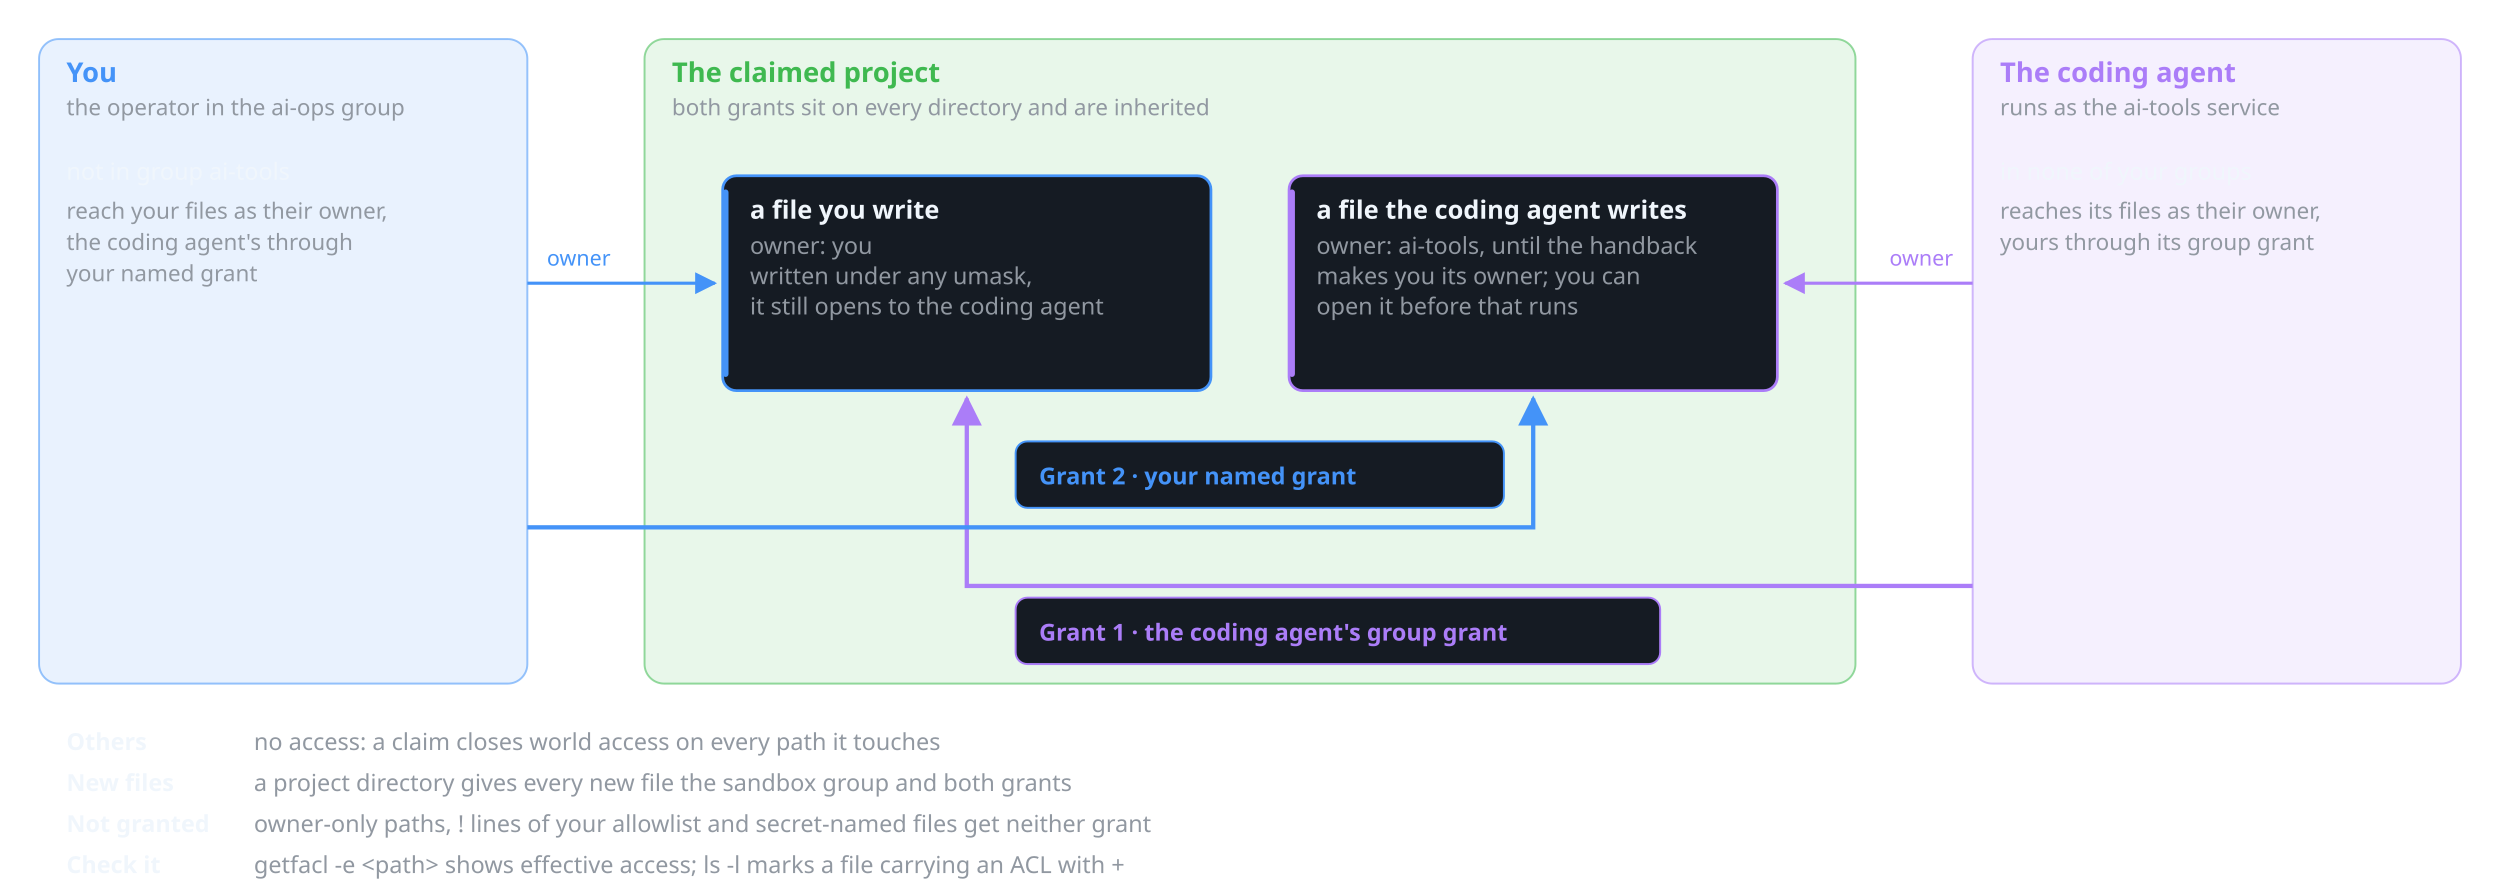
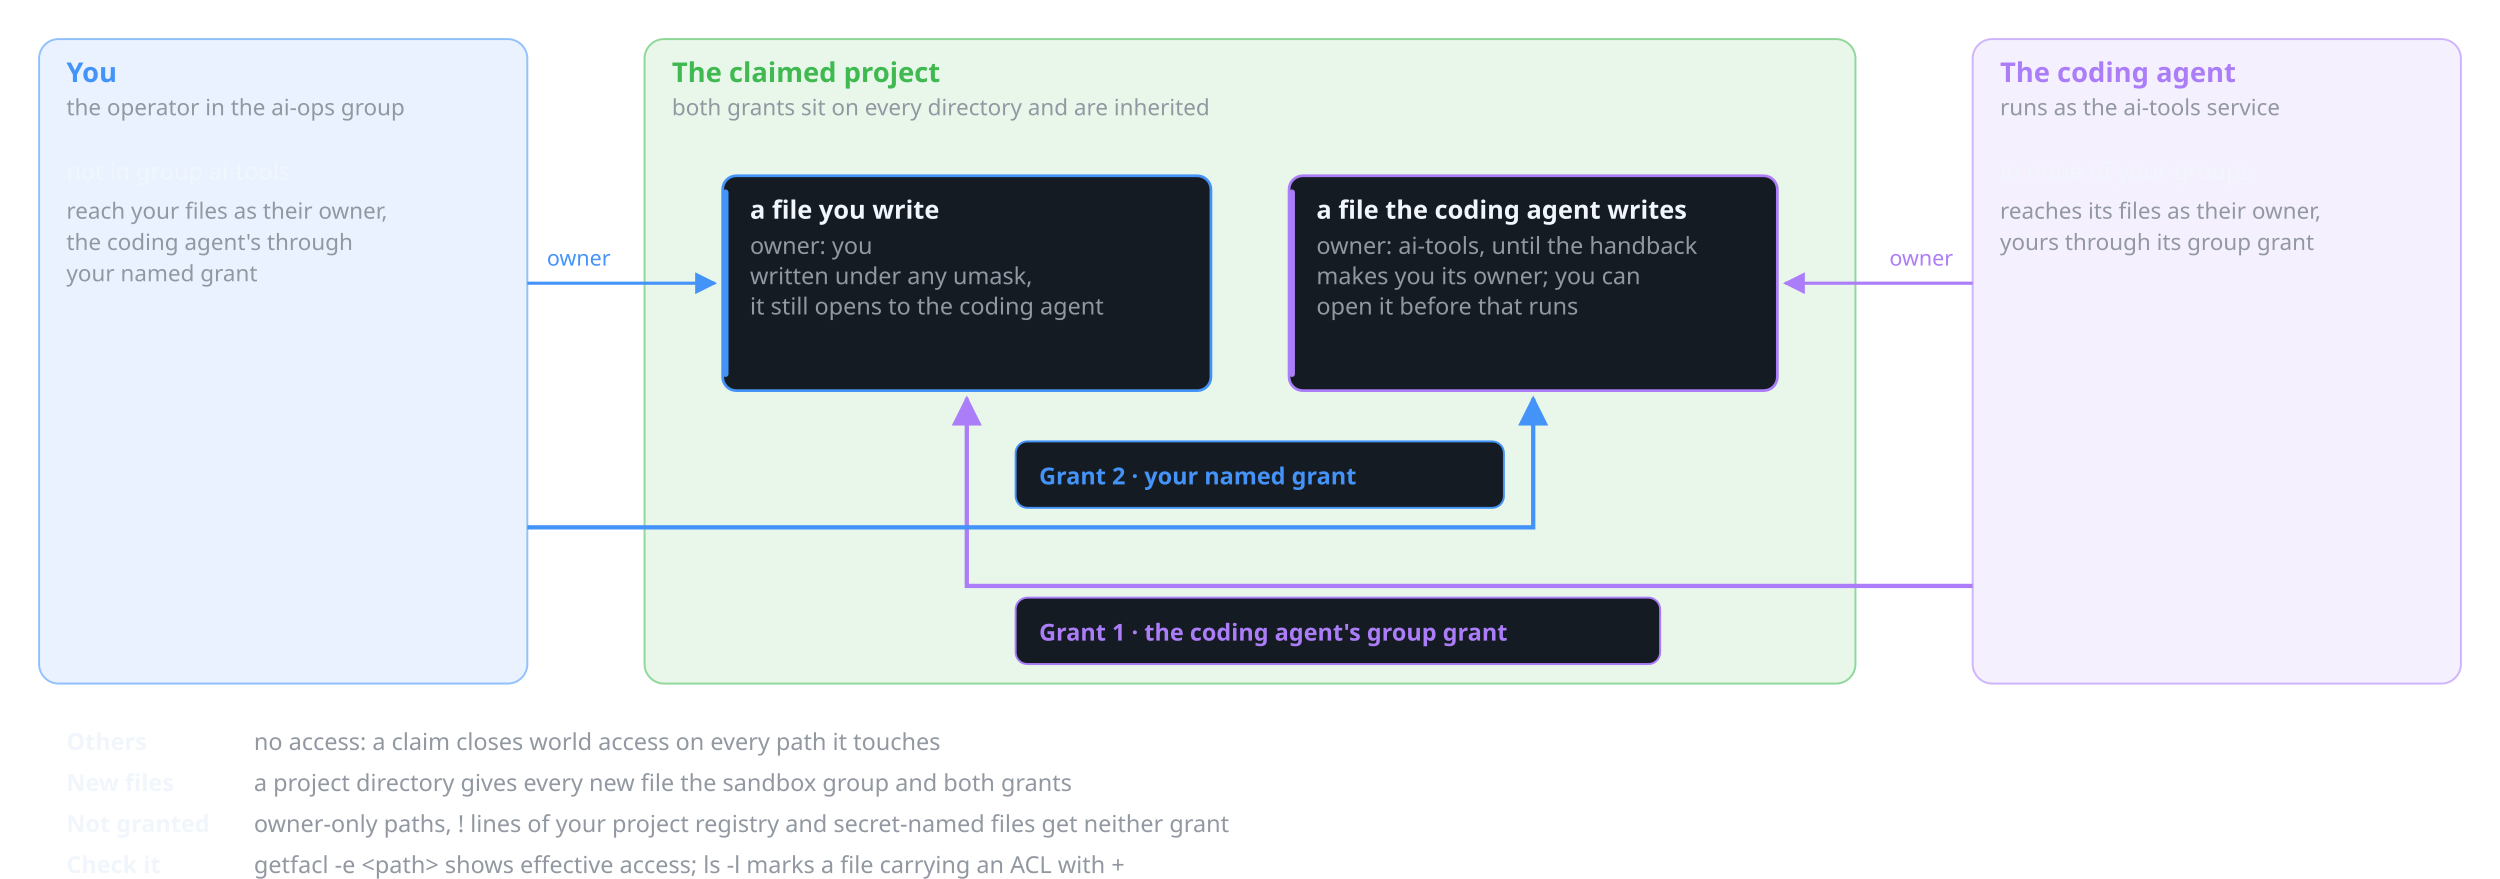
<svg xmlns="http://www.w3.org/2000/svg" viewBox="0 0 1280 450" width="1280" height="450" role="img" aria-labelledby="title desc" xml:space="preserve">
  <defs>
    <marker id="arrow-line" viewBox="0 0 10 10" refX="9" refY="5" markerWidth="7" markerHeight="7" orient="auto-start-reverse">
      <path d="M0 0 L10 5 L0 10 z" fill="#9198a1" />
    </marker>
    <marker id="arrow-egress" viewBox="0 0 10 10" refX="9" refY="5" markerWidth="7" markerHeight="7" orient="auto-start-reverse">
      <path d="M0 0 L10 5 L0 10 z" fill="#f85149" />
    </marker>
    <marker id="arrow-fg" viewBox="0 0 10 10" refX="9" refY="5" markerWidth="7" markerHeight="7" orient="auto-start-reverse">
      <path d="M0 0 L10 5 L0 10 z" fill="#f0f6fc" />
    </marker>
    <marker id="arrow-muted" viewBox="0 0 10 10" refX="9" refY="5" markerWidth="7" markerHeight="7" orient="auto-start-reverse">
      <path d="M0 0 L10 5 L0 10 z" fill="#9198a1" />
    </marker>
    <marker id="arrow-operator" viewBox="0 0 10 10" refX="9" refY="5" markerWidth="7" markerHeight="7" orient="auto-start-reverse">
      <path d="M0 0 L10 5 L0 10 z" fill="#4493f8" />
    </marker>
    <marker id="arrow-sandbox" viewBox="0 0 10 10" refX="9" refY="5" markerWidth="7" markerHeight="7" orient="auto-start-reverse">
      <path d="M0 0 L10 5 L0 10 z" fill="#ab7df8" />
    </marker>
    <marker id="arrow-root" viewBox="0 0 10 10" refX="9" refY="5" markerWidth="7" markerHeight="7" orient="auto-start-reverse">
      <path d="M0 0 L10 5 L0 10 z" fill="#f0883e" />
    </marker>
    <marker id="arrow-project" viewBox="0 0 10 10" refX="9" refY="5" markerWidth="7" markerHeight="7" orient="auto-start-reverse">
      <path d="M0 0 L10 5 L0 10 z" fill="#3fb950" />
    </marker>
  </defs>
  <rect x="20" y="20" width="250" height="330" rx="10" fill="#4493f8" fill-opacity="0.12" stroke="#4493f8" stroke-opacity="0.55" />
  <text x="34" y="42" font-family="-apple-system, BlinkMacSystemFont, 'Segoe UI', 'Noto Sans', Helvetica, Arial, sans-serif" font-size="14" font-weight="600" fill="#4493f8">You</text>
  <text x="34" y="59" font-family="-apple-system, BlinkMacSystemFont, 'Segoe UI', 'Noto Sans', Helvetica, Arial, sans-serif" font-size="11.5" fill="#9198a1">the operator in the ai-ops group</text>
  <text x="34" y="92" text-anchor="start" font-family="-apple-system, BlinkMacSystemFont, 'Segoe UI', 'Noto Sans', Helvetica, Arial, sans-serif" font-size="12" font-weight="400" fill="#f0f6fc">not in group ai-tools</text>
  <text x="34" y="112" text-anchor="start" font-family="-apple-system, BlinkMacSystemFont, 'Segoe UI', 'Noto Sans', Helvetica, Arial, sans-serif" font-size="11.5" font-weight="400" fill="#9198a1">reach your files as their owner,</text>
  <text x="34" y="128" text-anchor="start" font-family="-apple-system, BlinkMacSystemFont, 'Segoe UI', 'Noto Sans', Helvetica, Arial, sans-serif" font-size="11.5" font-weight="400" fill="#9198a1">the coding agent's through</text>
  <text x="34" y="144" text-anchor="start" font-family="-apple-system, BlinkMacSystemFont, 'Segoe UI', 'Noto Sans', Helvetica, Arial, sans-serif" font-size="11.5" font-weight="400" fill="#9198a1">your named grant</text>
  <rect x="1010" y="20" width="250" height="330" rx="10" fill="#ab7df8" fill-opacity="0.12" stroke="#ab7df8" stroke-opacity="0.55" />
  <text x="1024" y="42" font-family="-apple-system, BlinkMacSystemFont, 'Segoe UI', 'Noto Sans', Helvetica, Arial, sans-serif" font-size="14" font-weight="600" fill="#ab7df8">The coding agent</text>
  <text x="1024" y="59" font-family="-apple-system, BlinkMacSystemFont, 'Segoe UI', 'Noto Sans', Helvetica, Arial, sans-serif" font-size="11.5" fill="#9198a1">runs as the ai-tools service</text>
  <text x="1024" y="92" text-anchor="start" font-family="-apple-system, BlinkMacSystemFont, 'Segoe UI', 'Noto Sans', Helvetica, Arial, sans-serif" font-size="12" font-weight="400" fill="#f0f6fc">in none of your groups</text>
  <text x="1024" y="112" text-anchor="start" font-family="-apple-system, BlinkMacSystemFont, 'Segoe UI', 'Noto Sans', Helvetica, Arial, sans-serif" font-size="11.5" font-weight="400" fill="#9198a1">reaches its files as their owner,</text>
  <text x="1024" y="128" text-anchor="start" font-family="-apple-system, BlinkMacSystemFont, 'Segoe UI', 'Noto Sans', Helvetica, Arial, sans-serif" font-size="11.5" font-weight="400" fill="#9198a1">yours through its group grant</text>
  <rect x="330" y="20" width="620" height="330" rx="10" fill="#3fb950" fill-opacity="0.12" stroke="#3fb950" stroke-opacity="0.55" />
  <text x="344" y="42" font-family="-apple-system, BlinkMacSystemFont, 'Segoe UI', 'Noto Sans', Helvetica, Arial, sans-serif" font-size="14" font-weight="600" fill="#3fb950">The claimed project</text>
  <text x="344" y="59" font-family="-apple-system, BlinkMacSystemFont, 'Segoe UI', 'Noto Sans', Helvetica, Arial, sans-serif" font-size="11.5" fill="#9198a1">both grants sit on every directory and are inherited</text>
  <rect x="370" y="90" width="250" height="110" rx="7" fill="#151b23" stroke="#4493f8" stroke-width="1.4" />
  <rect x="370" y="97" width="3" height="96" rx="1.5" fill="#4493f8" />
  <text x="384" y="112" font-family="-apple-system, BlinkMacSystemFont, 'Segoe UI', 'Noto Sans', Helvetica, Arial, sans-serif" font-size="13" font-weight="600" fill="#f0f6fc">a file you write</text>
  <text x="384" y="130.0" font-family="-apple-system, BlinkMacSystemFont, 'Segoe UI', 'Noto Sans', Helvetica, Arial, sans-serif" font-size="12" fill="#9198a1">owner: you</text>
  <text x="384" y="145.5" font-family="-apple-system, BlinkMacSystemFont, 'Segoe UI', 'Noto Sans', Helvetica, Arial, sans-serif" font-size="12" fill="#9198a1">written under any umask,</text>
  <text x="384" y="161.0" font-family="-apple-system, BlinkMacSystemFont, 'Segoe UI', 'Noto Sans', Helvetica, Arial, sans-serif" font-size="12" fill="#9198a1">it still opens to the coding agent</text>
  <rect x="660" y="90" width="250" height="110" rx="7" fill="#151b23" stroke="#ab7df8" stroke-width="1.4" />
  <rect x="660" y="97" width="3" height="96" rx="1.5" fill="#ab7df8" />
  <text x="674" y="112" font-family="-apple-system, BlinkMacSystemFont, 'Segoe UI', 'Noto Sans', Helvetica, Arial, sans-serif" font-size="13" font-weight="600" fill="#f0f6fc">a file the coding agent writes</text>
  <text x="674" y="130.0" font-family="-apple-system, BlinkMacSystemFont, 'Segoe UI', 'Noto Sans', Helvetica, Arial, sans-serif" font-size="12" fill="#9198a1">owner: ai-tools, until the handback</text>
  <text x="674" y="145.5" font-family="-apple-system, BlinkMacSystemFont, 'Segoe UI', 'Noto Sans', Helvetica, Arial, sans-serif" font-size="12" fill="#9198a1">makes you its owner; you can</text>
  <text x="674" y="161.0" font-family="-apple-system, BlinkMacSystemFont, 'Segoe UI', 'Noto Sans', Helvetica, Arial, sans-serif" font-size="12" fill="#9198a1">open it before that runs</text>
  <path d="M270 145 L366 145" fill="none" stroke="#4493f8" stroke-width="1.6" marker-end="url(#arrow-operator)" />
  <text x="280" y="136" text-anchor="start" font-family="-apple-system, BlinkMacSystemFont, 'Segoe UI', 'Noto Sans', Helvetica, Arial, sans-serif" font-size="11" font-weight="400" fill="#4493f8">owner</text>
  <path d="M1010 145 L914 145" fill="none" stroke="#ab7df8" stroke-width="1.6" marker-end="url(#arrow-sandbox)" />
  <text x="1000" y="136" text-anchor="end" font-family="-apple-system, BlinkMacSystemFont, 'Segoe UI', 'Noto Sans', Helvetica, Arial, sans-serif" font-size="11" font-weight="400" fill="#ab7df8">owner</text>
  <path d="M1010 300 L495 300 L495 204" fill="none" stroke="#ab7df8" stroke-width="2.2" marker-end="url(#arrow-sandbox)" />
  <path d="M270 270 L785 270 L785 204" fill="none" stroke="#4493f8" stroke-width="2.2" marker-end="url(#arrow-operator)" />
  <rect x="520" y="226" width="250" height="34" rx="6" fill="#151b23" stroke="#4493f8" />
  <rect x="520" y="306" width="330" height="34" rx="6" fill="#151b23" stroke="#ab7df8" />
  <text x="532" y="248" text-anchor="start" font-family="-apple-system, BlinkMacSystemFont, 'Segoe UI', 'Noto Sans', Helvetica, Arial, sans-serif" font-size="12" font-weight="600" fill="#4493f8">Grant 2 · your named grant</text>
  <text x="532" y="328" text-anchor="start" font-family="-apple-system, BlinkMacSystemFont, 'Segoe UI', 'Noto Sans', Helvetica, Arial, sans-serif" font-size="12" font-weight="600" fill="#ab7df8">Grant 1 · the coding agent's group grant</text>
  <text x="34" y="384" text-anchor="start" font-family="-apple-system, BlinkMacSystemFont, 'Segoe UI', 'Noto Sans', Helvetica, Arial, sans-serif" font-size="12" font-weight="600" fill="#f0f6fc">Others</text>
  <text x="130" y="384" text-anchor="start" font-family="-apple-system, BlinkMacSystemFont, 'Segoe UI', 'Noto Sans', Helvetica, Arial, sans-serif" font-size="12" font-weight="400" fill="#9198a1">no access: a claim closes world access on every path it touches</text>
  <text x="34" y="405" text-anchor="start" font-family="-apple-system, BlinkMacSystemFont, 'Segoe UI', 'Noto Sans', Helvetica, Arial, sans-serif" font-size="12" font-weight="600" fill="#f0f6fc">New files</text>
  <text x="130" y="405" text-anchor="start" font-family="-apple-system, BlinkMacSystemFont, 'Segoe UI', 'Noto Sans', Helvetica, Arial, sans-serif" font-size="12" font-weight="400" fill="#9198a1">a project directory gives every new file the sandbox group and both grants</text>
  <text x="34" y="426" text-anchor="start" font-family="-apple-system, BlinkMacSystemFont, 'Segoe UI', 'Noto Sans', Helvetica, Arial, sans-serif" font-size="12" font-weight="600" fill="#f0f6fc">Not granted</text>
-   <text x="130" y="426" text-anchor="start" font-family="-apple-system, BlinkMacSystemFont, 'Segoe UI', 'Noto Sans', Helvetica, Arial, sans-serif" font-size="12" font-weight="400" fill="#9198a1">owner-only paths, ! lines of your allowlist and secret-named files get neither grant</text>
+   <text x="130" y="426" text-anchor="start" font-family="-apple-system, BlinkMacSystemFont, 'Segoe UI', 'Noto Sans', Helvetica, Arial, sans-serif" font-size="12" font-weight="400" fill="#9198a1">owner-only paths, ! lines of your project registry and secret-named files get neither grant</text>
  <text x="34" y="447" text-anchor="start" font-family="-apple-system, BlinkMacSystemFont, 'Segoe UI', 'Noto Sans', Helvetica, Arial, sans-serif" font-size="12" font-weight="600" fill="#f0f6fc">Check it</text>
  <text x="130" y="447" text-anchor="start" font-family="-apple-system, BlinkMacSystemFont, 'Segoe UI', 'Noto Sans', Helvetica, Arial, sans-serif" font-size="12" font-weight="400" fill="#9198a1">getfacl -e &lt;path&gt; shows effective access; ls -l marks a file carrying an ACL with +</text>
</svg>
